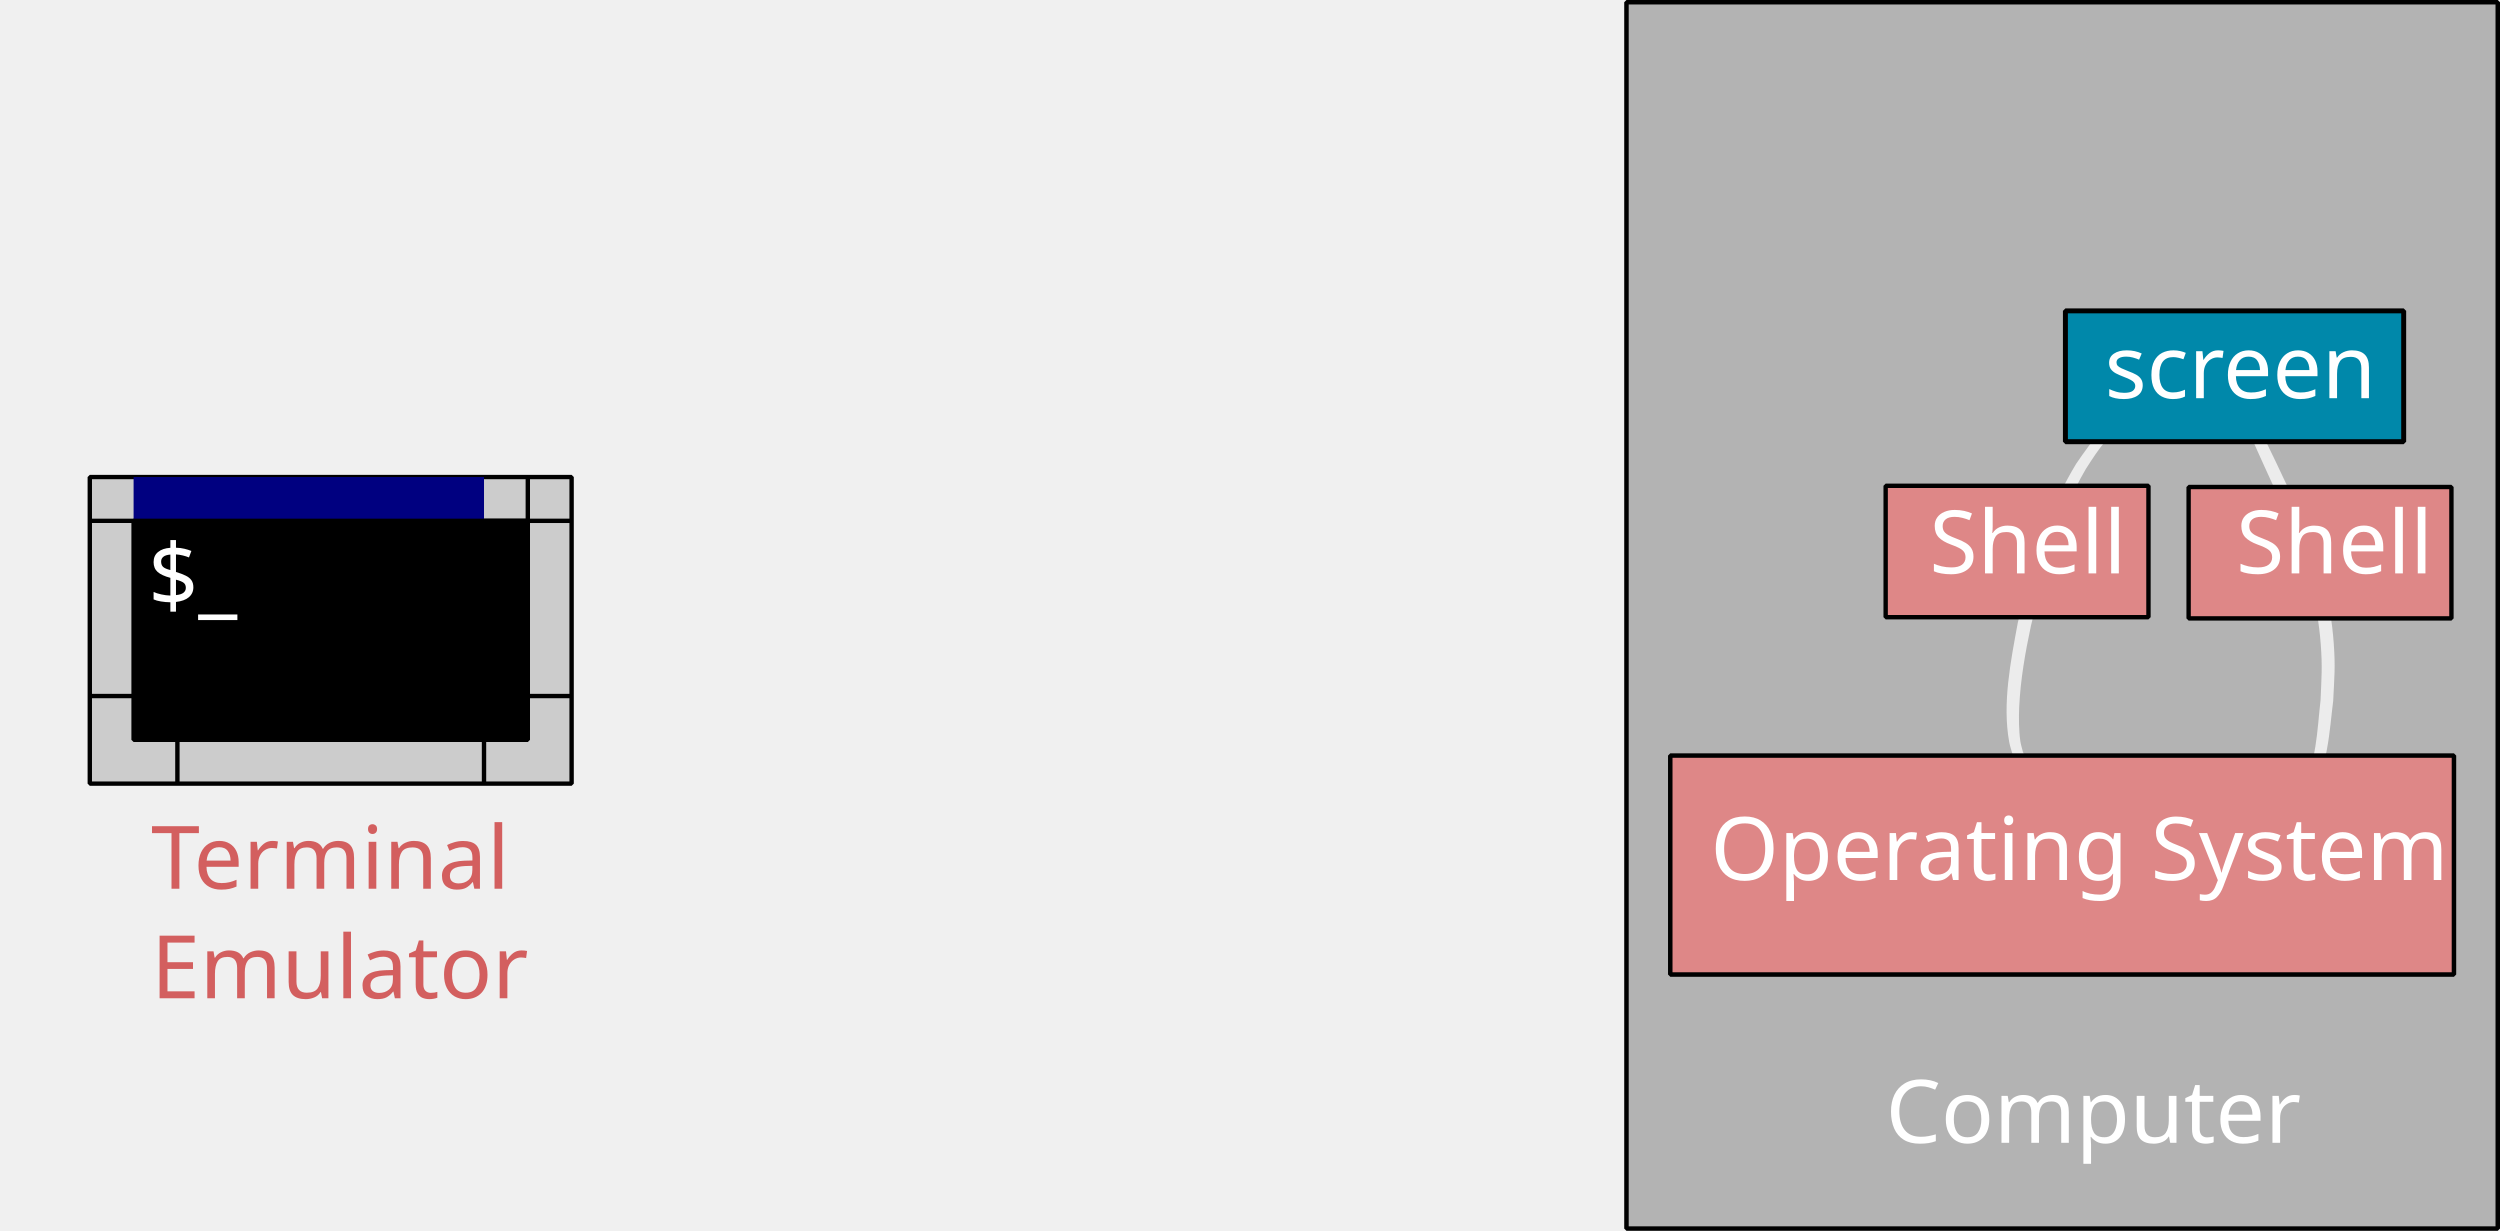
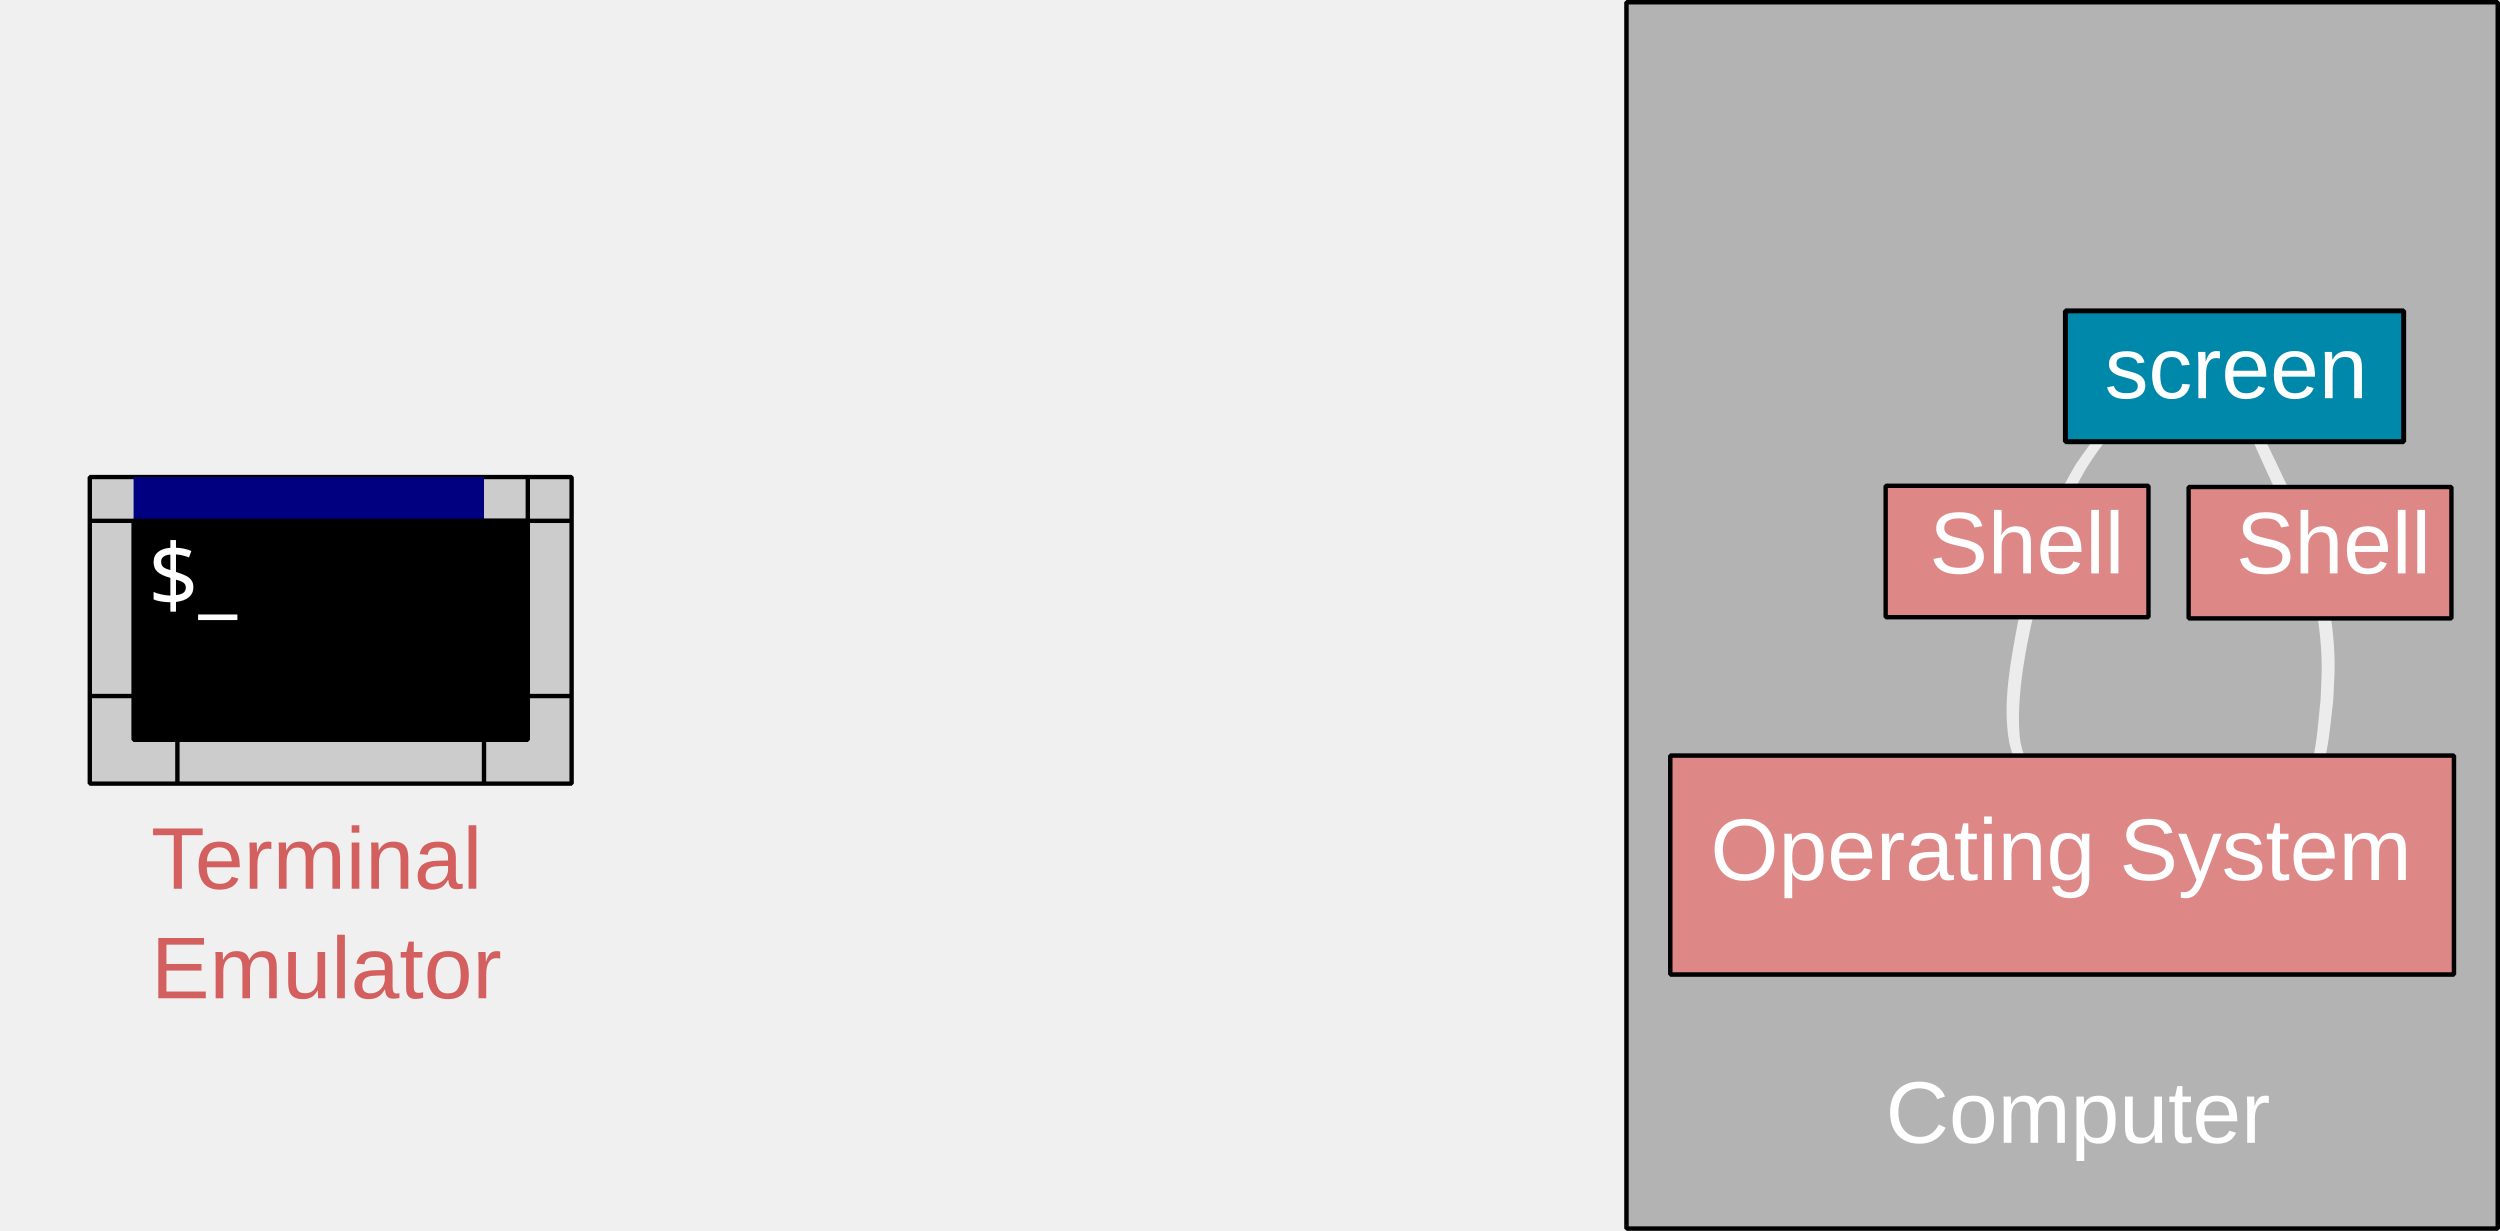
<svg xmlns="http://www.w3.org/2000/svg" width="570.756" height="281" id="svg2" version="1.1">
  <defs id="defs4">
    </defs>
  <g id="layer1" transform="translate(-99.5,-91.45568)">
    <rect style="fill:#b3b3b3;fill-opacity:1;stroke:#000000;stroke-width:1.023;stroke-linecap:round;stroke-linejoin:bevel;stroke-opacity:1" id="rect3022" width="198.92" height="279.977" x="470.825" y="91.967" />
    <path style="fill:#ececec;fill-opacity:1;stroke:#000000;stroke-linecap:round;stroke-linejoin:bevel;stroke-opacity:0" id="path3899" d="m 487.686,92.772 c -3.27,3.458 -6.5,6.971 -9.236,10.878 -0.783,1.118 -1.5,2.28 -2.249,3.42 -6.437,11.02 -9.598,23.509 -12.536,35.817 -1.304,6.117 -2.389,12.303 -2.679,18.562 -0.104,2.252 -0.083,5.444 0.26,7.754 0.124,0.831 0.391,1.634 0.586,2.451 0.864,2.311 2.549,3.87 4.941,4.42 -0.539,-0.103 -0.69,1.521 -0.268,0.442 -0.009,-0.015 0.21,-0.146 0.219,-0.131 l 0,0 c 1.52,-0.298 0.725,2.032 -0.655,1.409 -3.219,-0.4 -5.417,-2.711 -6.617,-5.631 -0.248,-0.915 -0.572,-1.813 -0.743,-2.745 -1.612,-8.78 0.352,-18.516 1.938,-27.132 0.586,-2.454 1.116,-4.923 1.758,-7.363 2.657,-10.095 6.157,-20.086 11.591,-29.044 3.542,-5.202 7.4,-10.195 12.178,-14.338 0.087,-0.107 1.598,1.124 1.511,1.231 z" transform="translate(99.5,91.45568)" />
    <path style="fill:#ececec;fill-opacity:1;stroke:#000000;stroke-linecap:round;stroke-linejoin:bevel;stroke-opacity:0" id="path3901" d="m 513.069,92.097 c 4.371,8.898 8.749,17.783 12.752,26.855 3.729,8.858 6.27,18.179 6.969,27.786 0.41,5.637 0.149,7.713 -0.116,13.263 -0.866,6.802 -1.17,15.582 -5.327,21.397 -0.536,0.75 -1.244,1.361 -1.866,2.042 -0.687,0.416 -1.322,0.935 -2.062,1.249 -2.31,0.979 -5.34,0.697 -7.191,-1.089 -0.252,-0.243 -0.409,-0.568 -0.613,-0.852 -0.17,-1.103 -0.296,-0.608 0.357,-1.49 0.021,-0.052 0.755,0.242 0.734,0.293 l 0,0 c 0.243,0.024 0.122,-0.022 0.336,0.195 1.34,1.065 3.208,1.789 4.914,1.182 0.573,-0.204 1.066,-0.585 1.599,-0.878 0.52,-0.56 1.119,-1.057 1.561,-1.681 3.81,-5.383 3.92,-14.205 4.67,-20.476 0.214,-5.327 0.448,-7.466 0.041,-12.865 -0.704,-9.358 -3.188,-18.431 -6.784,-27.076 -3.939,-9.116 -8.374,-18.019 -12.023,-27.255 -0.042,-0.145 2.004,-0.745 2.046,-0.6 z" transform="translate(99.5,91.45568)" />
    <rect style="fill:#de8787;fill-opacity:1;stroke:#000000;stroke-width:1.026;stroke-linecap:round;stroke-linejoin:bevel;stroke-opacity:1" id="rect3026" width="178.917" height="49.989" x="480.826" y="263.953" />
-     <text xml:space="preserve" style="font-size:20px;font-style:normal;font-weight:normal;line-height:125%;letter-spacing:0px;word-spacing:0px;fill:#ffffff;fill-opacity:1;stroke:none;font-family:Trebuchet MS;-inkscape-font-specification:Trebuchet MS;font-stretch:normal;font-variant:normal;text-anchor:start;text-align:start;writing-mode:lr" x="490" y="292.362" id="text3045">
+     <text xml:space="preserve" style="font-size:20px;font-style:normal;font-weight:normal;line-height:125%;letter-spacing:0px;word-spacing:0px;fill:#ffffff;fill-opacity:1;stroke:none;font-family:Liberation Sans;-inkscape-font-specification:Liberation Sans;font-stretch:normal;font-variant:normal;text-anchor:start;text-align:start;writing-mode:lr" x="490" y="292.362" id="text3045">
      <tspan id="tspan3047" x="490" y="292.362">Operating System</tspan>
    </text>
-     <text xml:space="preserve" style="font-size:20px;font-style:normal;font-weight:normal;line-height:125%;letter-spacing:0px;word-spacing:0px;fill:#d35f5f;fill-opacity:1;stroke:none;font-family:Trebuchet MS;-inkscape-font-specification:Trebuchet MS;font-stretch:normal;font-variant:normal;text-anchor:start;text-align:start;writing-mode:lr" x="134" y="294.362" id="text3906">
+     <text xml:space="preserve" style="font-size:20px;font-style:normal;font-weight:normal;line-height:125%;letter-spacing:0px;word-spacing:0px;fill:#d35f5f;fill-opacity:1;stroke:none;font-family:Liberation Sans;-inkscape-font-specification:Liberation Sans;font-stretch:normal;font-variant:normal;text-anchor:start;text-align:start;writing-mode:lr" x="134" y="294.362" id="text3906">
      <tspan id="tspan3908" x="134" y="294.362">Terminal</tspan>
      <tspan x="134" y="319.362" id="tspan3927">Emulator</tspan>
    </text>
-     <text xml:space="preserve" style="font-size:20px;font-style:normal;font-weight:normal;line-height:125%;letter-spacing:0px;word-spacing:0px;fill:#ffffff;fill-opacity:1;stroke:none;font-family:Trebuchet MS;-inkscape-font-specification:Trebuchet MS;font-stretch:normal;font-variant:normal;text-anchor:start;text-align:start;writing-mode:lr" x="530" y="352.362" id="text3910">
+     <text xml:space="preserve" style="font-size:20px;font-style:normal;font-weight:normal;line-height:125%;letter-spacing:0px;word-spacing:0px;fill:#ffffff;fill-opacity:1;stroke:none;font-family:Liberation Sans;-inkscape-font-specification:Liberation Sans;font-stretch:normal;font-variant:normal;text-anchor:start;text-align:start;writing-mode:lr" x="530" y="352.362" id="text3910">
      <tspan id="tspan3912" x="530" y="352.362">Computer</tspan>
    </text>
    <g id="g3929" transform="translate(0,98)">
      <rect y="102.362" x="120" height="70" width="110" id="rect2987" style="fill:#cccccc;fill-opacity:1;stroke:#000000;stroke-linecap:round;stroke-linejoin:bevel;stroke-opacity:1" />
      <rect y="112.362" x="130" height="50" width="90" id="rect2991" style="fill:#000000;fill-opacity:1;stroke:#000000;stroke-linecap:round;stroke-linejoin:bevel;stroke-opacity:1" />
      <text id="text3002" y="131.943" x="133.332" style="font-size:20px;font-style:normal;font-weight:normal;line-height:125%;letter-spacing:0px;word-spacing:0px;fill:#ffffff;fill-opacity:1;stroke:none;font-family:Sans" xml:space="preserve">
        <tspan y="131.943" x="133.332" id="tspan3004">$_</tspan>
      </text>
      <rect transform="translate(99.5,91.45568)" y="10.906" x="30.5" height="10" width="80" id="rect3919" style="fill:#000080;fill-opacity:1;stroke:#000000;stroke-linecap:round;stroke-linejoin:bevel;stroke-opacity:0" />
      <path transform="translate(99.5,91.45568)" id="path3921" d="m 20.5,20.907 c 10,0 100,0 100,0 l 0,-10 0,0" style="fill:none;stroke:#000000;stroke-width:1px;stroke-linecap:butt;stroke-linejoin:miter;stroke-opacity:1" />
      <path transform="translate(99.5,91.45568)" id="path3923" d="m 120.5,20.907 10,0" style="fill:none;stroke:#000000;stroke-width:1px;stroke-linecap:butt;stroke-linejoin:miter;stroke-opacity:1" />
      <path transform="translate(99.5,91.45568)" id="path3925" d="m 20.5,60.907 110,0 -20,0 0,20 0,-20 -70,0 0,20" style="fill:none;stroke:#000000;stroke-width:1px;stroke-linecap:butt;stroke-linejoin:miter;stroke-opacity:1" />
    </g>
    <rect style="fill:#de8787;fill-opacity:1;stroke:#000000;stroke-linecap:round;stroke-linejoin:bevel;stroke-opacity:1" id="rect3115" width="60" height="30" x="530" y="202.362" />
    <rect style="fill:#de8787;fill-opacity:1;stroke:#000000;stroke-linecap:round;stroke-linejoin:bevel;stroke-opacity:1" id="rect3117" width="60" height="30" x="599.167" y="202.64" />
    <rect style="fill:#0088aa;fill-opacity:1;stroke:#000000;stroke-width:1.132;stroke-linecap:round;stroke-linejoin:bevel;stroke-opacity:1" id="rect3887" width="77.229" height="29.868" x="571.038" y="162.428" />
-     <text xml:space="preserve" style="font-size:20px;font-style:normal;font-weight:normal;line-height:125%;letter-spacing:0px;word-spacing:0px;fill:#ffffff;fill-opacity:1;stroke:none;font-family:Sans" x="580" y="182.362" id="text3903">
-       <tspan id="tspan3905" x="580" y="182.362" style="font-style:normal;font-variant:normal;font-weight:normal;font-stretch:normal;font-family:Trebuchet MS;-inkscape-font-specification:Trebuchet MS">screen</tspan>
+     <text xml:space="preserve" style="font-size:20px;font-style:normal;font-weight:normal;line-height:125%;letter-spacing:0px;word-spacing:0px;fill:#ffffff;fill-opacity:1;stroke:none;font-family:Liberation Sans;-inkscape-font-specification:Liberation Sans;font-stretch:normal;font-variant:normal;text-anchor:start;text-align:start;writing-mode:lr" x="580" y="182.362" id="text3903">
+       <tspan id="tspan3905" x="580" y="182.362" style="font-style:normal;font-variant:normal;font-weight:normal;font-stretch:normal;font-family:Liberation Sans;-inkscape-font-specification:Liberation Sans;font-size:20px;text-anchor:start;text-align:start;writing-mode:lr;line-height:125%">screen</tspan>
    </text>
-     <text xml:space="preserve" style="font-size:20px;font-style:normal;font-weight:normal;line-height:125%;letter-spacing:0px;word-spacing:0px;fill:#ffffff;fill-opacity:1;stroke:none;font-family:Sans" x="540" y="222.362" id="text3907">
-       <tspan x="540" y="222.362" id="tspan3911" style="-inkscape-font-specification:Trebuchet MS;font-family:Trebuchet MS;font-weight:normal;font-style:normal;font-stretch:normal;font-variant:normal">Shell</tspan>
+     <text xml:space="preserve" style="font-size:20px;font-style:normal;font-weight:normal;line-height:125%;letter-spacing:0px;word-spacing:0px;fill:#ffffff;fill-opacity:1;stroke:none;font-family:Liberation Sans;-inkscape-font-specification:Liberation Sans;font-stretch:normal;font-variant:normal;text-anchor:start;text-align:start;writing-mode:lr" x="540" y="222.362" id="text3907">
+       <tspan x="540" y="222.362" id="tspan3911" style="-inkscape-font-specification:Liberation Sans;font-family:Liberation Sans;font-weight:normal;font-style:normal;font-stretch:normal;font-variant:normal;font-size:20px;text-anchor:start;text-align:start;writing-mode:lr;line-height:125%">Shell</tspan>
    </text>
    <text xml:space="preserve" style="font-size:20px;font-style:normal;font-weight:normal;line-height:125%;letter-spacing:0px;word-spacing:0px;fill:#ffffff;fill-opacity:1;stroke:none;font-family:Sans" x="610" y="222.362" id="text3915">
-       <tspan id="tspan3917" x="610" y="222.362" style="font-style:normal;font-variant:normal;font-weight:normal;font-stretch:normal;font-family:Trebuchet MS;-inkscape-font-specification:Trebuchet MS">Shell</tspan>
+       <tspan id="tspan3917" x="610" y="222.362" style="font-style:normal;font-variant:normal;font-weight:normal;font-stretch:normal;font-family:Liberation Sans;-inkscape-font-specification:Liberation Sans;font-size:20px;text-anchor:start;text-align:start;writing-mode:lr;line-height:125%">Shell</tspan>
    </text>
  </g>
</svg>
